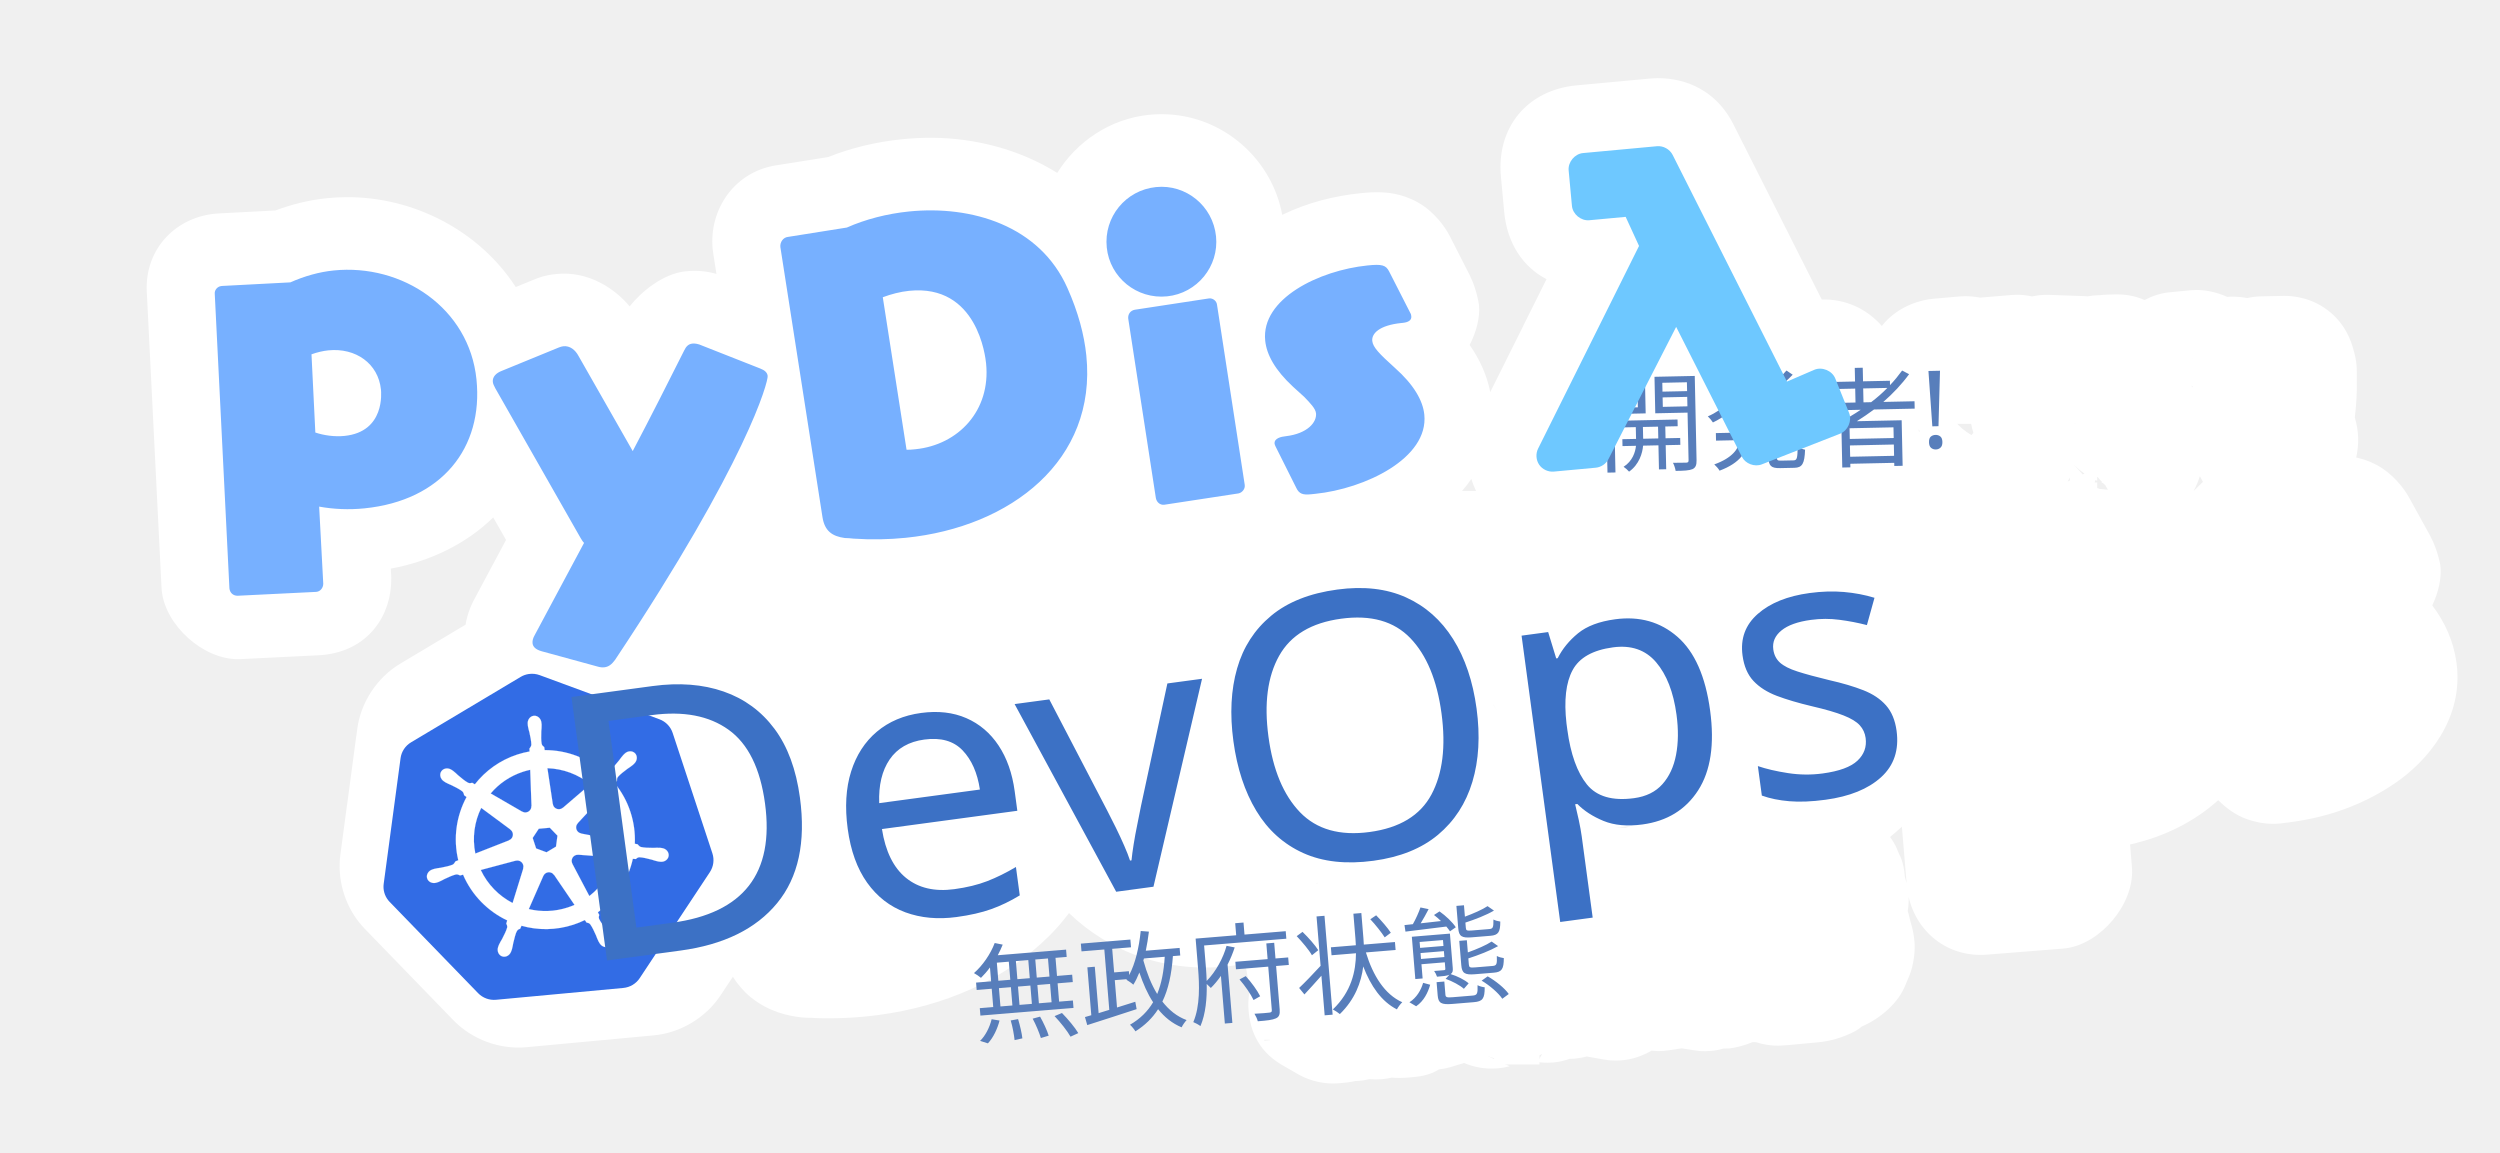
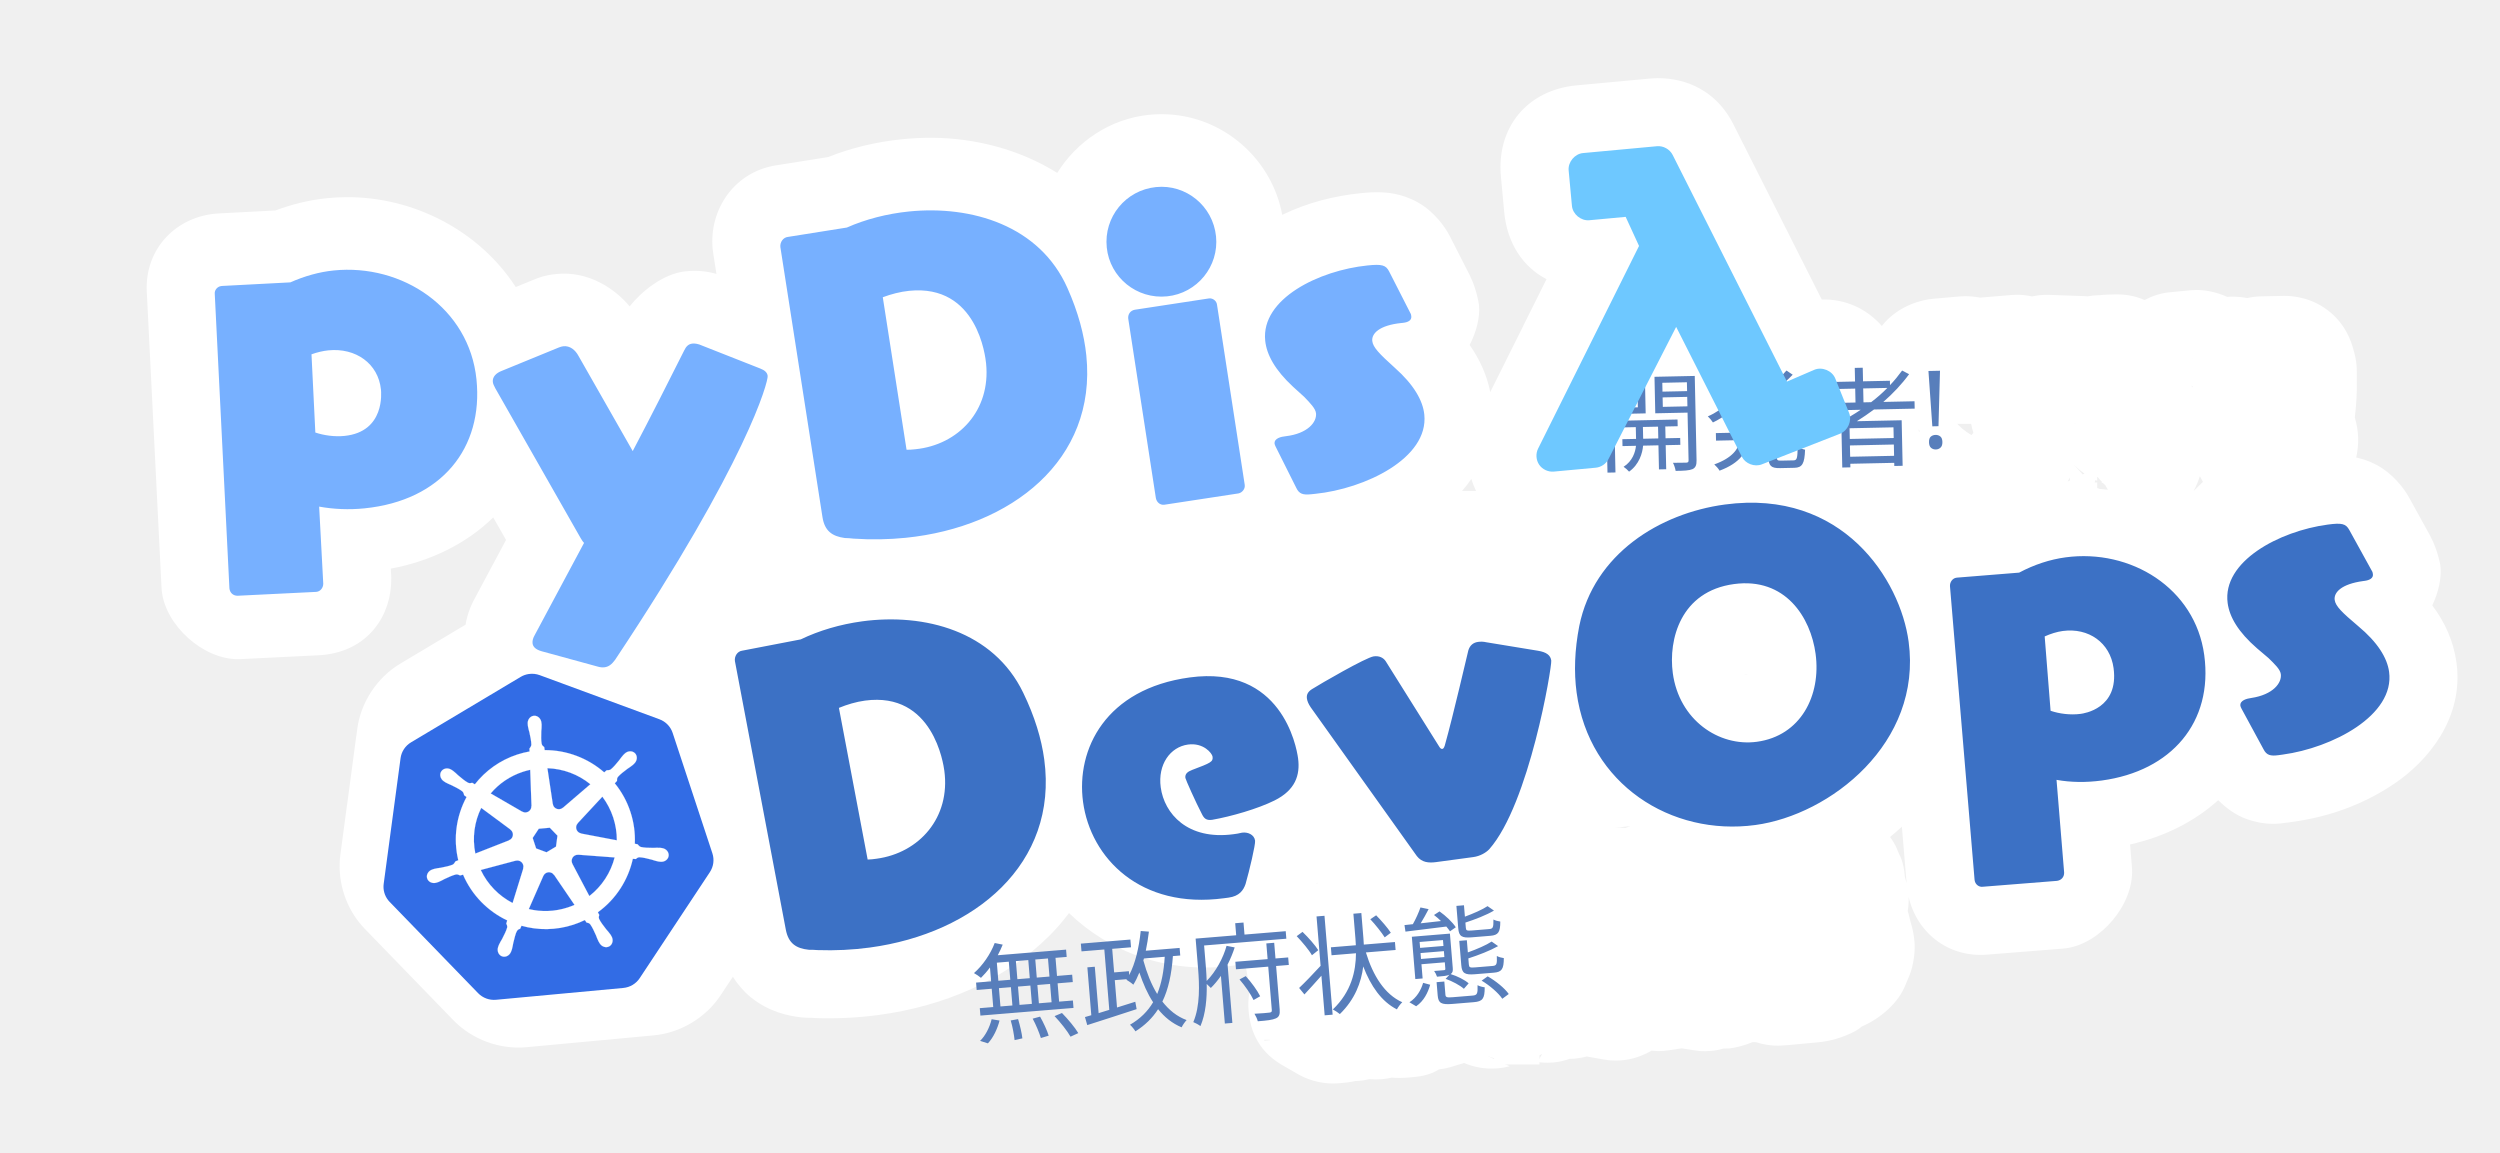
<svg xmlns="http://www.w3.org/2000/svg" xmlns:xlink="http://www.w3.org/1999/xlink" width="895.262" height="412.728" viewBox="0 0 895.262 412.728" version="1.1" id="svg1" xml:space="preserve">
  <defs id="defs1">
    <rect x="240.751" y="396.156" width="172.579" height="83.57" id="rect11" />
    <linearGradient id="swatch4">
      <stop style="stop-color:#77b0ff;stop-opacity:1;" offset="0" id="stop4" />
    </linearGradient>
    <rect x="721.351" y="419.621" width="639.477" height="308.606" id="rect1" />
    <rect x="721.351" y="419.621" width="639.477" height="308.606" id="rect16" />
    <linearGradient xlink:href="#swatch4" id="linearGradient25" gradientUnits="userSpaceOnUse" x1="822.907" y1="528.821" x2="1260.505" y2="528.821" />
  </defs>
  <g id="layer1" transform="translate(-203.7245,-112.7992)">
    <g id="g16" style="fill:#ffffff;fill-opacity:1">
      <rect style="fill:#ffffff;fill-opacity:1" id="rect17" width="397.087" height="65.795" x="451.116" y="288.602" />
      <path id="path12" style="fill:#ffffff;fill-opacity:1;stroke:#ffffff;stroke-width:0;stroke-miterlimit:4;stroke-dasharray:none;stroke-opacity:1" d="m 1730.478,-837.051 c -83.147,0.755 -157.941,42.156 -205.512,104.803 -75.968,-58.179 -168.893,-89.794 -255.379,-98.57 -22.127,-2.245 -44.19,-3.222 -66.078,-3.023 -54.359,0.494 -107.973,8.029 -159.359,23.184 l -109.217,7.146 8.113,-0.303 c -99.079,0.9 -161.756,81.27 -160.99,165.537 a 144.331,144.331 0 0 0 0.273,7.666 l 2.805,45.006 c -19.598,-7.642 -40.352,-11.769 -64.602,-11.549 a 144.331,144.331 0 0 0 -0.002,0 c -48.234,0.438 -97.919,34.572 -125.145,63.08 -28.333,-41.22 -80.902,-83.334 -148.402,-82.721 -27.267,0.248 -41.331,5.491 -44.426,6.295 a 144.331,144.331 0 0 0 -5.895,1.664 l -38.123,11.646 C 292.171,-723.948 159.187,-808.587 17.074,-820.398 c -13.301,-1.105 -26.809,-1.628 -40.482,-1.504 -38.116,0.346 -75.172,6.132 -110.758,15.809 l -120.664,-4.834 a 144.331,144.331 0 0 0 -7.203,-0.107 l -1.469,0.014 c -0.006,5e-5 -0.012,0.002 -0.018,0.002 -87.289,0.802 -159.505,66.264 -158.646,160.764 l 0.125,-7.473 -26.717,625.221 a 144.331,144.331 0 0 0 -0.125,7.473 c 0.669,73.682 73.915,154.236 149.598,159.852 a 144.331,144.331 0 0 0 4.439,0.26 l 165.982,7.182 a 144.331,144.331 0 0 0 7.664,0.127 l 1.467,-0.014 c 0.006,-5e-5 0.011,-0.002 0.018,-0.002 94.536,-0.868 151.672,-69.037 158.168,-148.498 a 144.331,144.331 0 0 0 0.369,-6.105 l 0.566,-14.469 C 124.14,-34.498 203.326,-64.098 265.812,-114.811 l 22.676,50.059 -77.574,117.406 2.215,-3.254 c -9.382,13.39 -20.362,32.421 -26.803,56.961 L 40.84,175.881 c -51.336,24.529 -90.817,73.368 -103.689,129.254 a 144.331,144.331 0 0 0 -0.014,0.062 L -123.125,567.354 c -0.001,0.006 -0.002,0.013 -0.004,0.019 -11.456,49.711 -1.763,103.979 25.996,146.621 3.371,5.186 6.985,10.21 10.84,15.039 a 144.331,144.331 0 0 0 0.336,0.418 l 169.123,210.279 a 144.331,144.331 0 0 0 0.01,0.012 c 35.828,44.537 92.196,71.304 148.994,71.297 a 144.331,144.331 0 0 0 0.018,0 l 271.098,-0.066 c 56.778,0.037 113.139,-26.679 148.992,-71.168 a 144.331,144.331 0 0 0 0.111,-0.139 l 29.781,-37.047 c 8.572,16.734 19.581,32.798 33.5,46.473 35.235,34.618 75.635,47.254 104.166,52.922 a 144.331,144.331 0 0 0 13.688,2.043 c 7.382,0.742 8.202,1.109 3.582,0.156 a 144.331,144.331 0 0 0 10.871,1.81 c 45.273,5.775 90.536,7.753 135.191,5.889 138.324,-5.774 271.807,-47.823 376.363,-134.426 16.048,-13.292 31.143,-27.946 45.379,-43.557 76.561,88.886 195.206,149.071 336.719,143.164 a 144.331,144.331 0 0 0 0.074,-0.004 l 9.4,-0.396 c 0,-1.9e-4 0.01,-0.002 0.014,-0.002 5.378,-0.225 10.808,-0.965 16.25,-1.934 0.101,0.362 0.233,0.731 0.336,1.094 a 144.331,144.331 0 0 0 0.234,6.494 l 1.84,21.789 -0.283,-4.024 c 0.195,3.455 0.636,7.321 1.281,11.44 -0.047,1.382 -0.144,2.984 -0.156,4.168 l -0.219,21.186 c -3.302,12.236 -5.071,24.839 -5.201,37.416 a 144.331,144.331 0 0 0 0,0.019 c -0.458,44.923 12.825,92.5 69.258,128.584 l -5.504,-3.701 27.98,19.76 a 144.331,144.331 0 0 0 7.721,5.09 c 32.444,19.927 62.59,22.136 78.154,22.297 a 144.331,144.331 0 0 0 0.023,0 c 11.097,0.113 22.361,0.056 33.984,-1.512 2.02,0.084 4.114,0.306 6.098,0.326 0.921,0.011 10.244,0.489 23.906,-1.537 8.748,1.538 17.601,2.417 26.467,2.51 7.238,0.076 14.343,-0.467 21.256,-1.412 12.48,2.352 24.707,3.041 36.496,3.162 a 144.331,144.331 0 0 0 0.017,0 c 22.095,0.225 42.036,0.069 64.959,-11.248 5.817,-0.142 14.161,-0.568 24.611,-2.543 a 144.331,144.331 0 0 0 2.394,-0.473 l 27.203,-5.621 c 20.037,10.77 42.577,17.653 71.478,17.951 a 144.331,144.331 0 0 0 0.01,0 c 7.867,0.081 15.979,-0.778 24.137,-2.074 l -45.012,-26.332 0.195,-0.041 c 21.469,11.588 38.17,15.338 66.18,15.625 a 144.331,144.331 0 0 0 0.012,0 c 3.686,0.037 7.348,-0.1 10.986,-0.361 l 3.877,1.08 c 1.473,-0.608 2.925,-1.293 4.387,-1.947 10.523,-1.397 20.777,-3.939 30.582,-7.475 l -11.85,15.766 c 6.621,1.699 17.264,4.051 34.516,4.229 a 144.331,144.331 0 0 0 0.01,0 c 10.724,0.11 22.449,-1.456 34.484,-4.502 3.291,0.308 6.536,0.564 9.496,0.596 31.383,0.449 32.34,0.115 1.883,-0.199 a 144.331,144.331 0 0 0 25.5,-2.033 c 1.064,0.296 2.146,0.723 3.207,1 l -1.832,-0.492 31.996,8.801 a 144.331,144.331 0 0 0 8.492,2.062 c -2.758,-0.582 10.879,3.378 31.479,3.592 a 144.331,144.331 0 0 0 0.018,0 c 21.737,0.223 43.874,-5.114 64.318,-14.533 9.095,1.863 17.588,2.776 24.928,2.852 l -0.572,-0.01 0.685,0.01 a 144.331,144.331 0 0 0 10.369,-0.225 l 28.691,-1.654 24.42,6.223 a 144.331,144.331 0 0 0 5.852,1.361 c 5.115,1.079 11.907,3.385 31.959,3.592 8.695,0.09 17.371,-0.803 25.934,-2.481 4.31,0.456 8.493,0.771 12.351,0.81 a 144.331,144.331 0 0 0 0.02,0 c 12.386,0.126 33.097,-3.353 50.678,-8.721 2.255,0.313 4.69,0.534 7.113,0.76 28.413,12.207 49.995,12.281 66.111,12.447 a 144.331,144.331 0 0 0 0.01,0 l 1.139,0.012 a 144.331,144.331 0 0 0 1.572,0.01 l 63.012,-0.039 -1.582,-0.01 c 23.884,0.247 53.252,-4.602 80.853,-16.096 a 144.331,144.331 0 0 0 1,-0.422 c 4.66,-1.982 9.669,-4.875 14.848,-8.475 39.475,-12.623 82.937,-42.874 100.397,-80.254 l -3.346,6.705 12.851,-24.158 a 144.331,144.331 0 0 0 1.008,-1.93 c 9.194,-17.93 16.396,-47.017 16.607,-67.32 0.145,-13.975 -0.937,-28.243 -4.024,-42.295 0.037,-21.266 0.029,-21.302 -0.144,-0.639 -0.212,-0.947 -0.407,-1.895 -0.639,-2.84 a 144.331,144.331 0 0 0 -1.758,-13.109 l -1.648,-9.102 c 2.612,-10.112 4.162,-20.06 4.619,-29.516 10.785,79.667 75.999,140.919 164.447,137.227 l -7.928,0.113 158.238,2.092 a 144.331,144.331 0 0 0 7.928,-0.113 c 73.548,-3.07 151.741,-78.91 154.883,-154.729 a 144.331,144.331 0 0 0 0.115,-4.467 l 0.498,-47.596 c 71.277,-9.149 138.838,-34.351 194.885,-76.271 14.749,17.721 33.672,34.741 55.277,44.879 41.008,19.242 69.761,16.704 87.191,15.977 a 144.331,144.331 0 0 0 0.103,-0.004 l 8.59,-0.365 c 75.845,-3.166 152.656,-21.32 225.512,-61.633 72.856,-40.313 158.72,-123.08 153.732,-242.561 -1.967,-47.113 -17.046,-88.716 -39.924,-125.914 15.428,-26.164 25.976,-56.665 24.844,-83.791 a 144.331,144.331 0 0 0 0,-0.008 c -0.104,-2.488 -4.133,-43.314 -19.832,-71.684 l 5.982,12.117 -39.338,-90.076 a 144.331,144.331 0 0 0 -0.049,-0.113 c -8.193,-18.717 -29.609,-53.911 -64.053,-75.617 -13.799,-8.696 -27.047,-14.353 -39.303,-18.191 4.058,-12.777 6.851,-26.093 7.834,-39.914 1.096,-15.403 -0.107,-30.506 -2.951,-45.137 4.913,-22.698 9.435,-49.248 11.551,-78.979 1.614,-22.684 5.493,-34.295 -2.795,-72.859 -4.144,-19.282 -15.123,-55.879 -52.061,-85.961 -36.938,-30.082 -78.755,-32.576 -83.752,-32.932 a 144.331,144.331 0 0 0 -0.012,0 l -48.902,-3.477 h -0.012 c -9.54,-0.678 -18.902,-0.217 -28.055,1.055 -10.43,-3.144 -21.646,-5.29 -34.045,-6.172 a 144.331,144.331 0 0 0 -0.272,-0.018 l -0.449,-0.031 a 144.331,144.331 0 0 0 -7.309,-0.254 c -22.058,-12.626 -45.934,-19.385 -65.576,-20.783 a 144.331,144.331 0 0 0 -9.781,-0.348 144.331,144.331 0 0 0 -0.463,-0.016 144.331,144.331 0 0 0 -1.418,-0.049 l -45.27,0.23 0.689,-0.002 c -16.721,0.005 -35.187,3.963 -53.295,11.385 -21.034,-11.752 -42.176,-16.248 -61.15,-17.598 -10.986,-0.782 -21.829,-1.716 -32.83,-1.334 -0.978,-0.081 -1.898,-0.221 -2.887,-0.291 h -0 c -7.546,-0.537 -15.233,-0.324 -22.943,0.32 -2.061,-0.352 -4.114,-0.764 -6.186,-1.027 l 0.268,0.033 -75.334,-9.727 a 144.331,144.331 0 0 0 -9.35,-0.879 c -7.646,-0.519 -16.758,-0.288 -26.607,0.852 -11.473,-3.542 -22.562,-5.743 -32.52,-6.451 l -2.033,-0.152 a 144.331,144.331 0 0 0 -9.387,-0.393 l -63.129,-0.586 a 144.331,144.331 0 0 0 -0.691,-0.004 c -0.622,-0.003 -1.363,0.069 -2.002,0.076 -11.397,-3.288 -22.349,-5.349 -32.053,-6.039 a 144.331,144.331 0 0 0 -0.488,-0.033 l -2.738,-0.186 a 144.331,144.331 0 0 0 -9.025,-0.328 l -55.566,-0.281 1.047,0.01 c -27.019,-0.333 -72.958,8.239 -108.248,41.062 -2.236,2.08 -4.368,4.192 -6.406,6.33 -29.365,-40.369 -72.447,-64.385 -121.756,-67.684 -50.8,-129.177 -101.599,-258.352 -152.397,-387.529 l -0.014,-0.035 c -24.597,-62.563 -74.311,-100.407 -137.637,-110.656 a 144.331,144.331 0 0 0 -0.01,0 c -9.066,-1.467 -18.46,-2.256 -28.004,-2.26 -0.023,-10e-6 -0.047,-10e-6 -0.07,0 h -0.055 l -157.529,0.002 c -105.184,-0.001 -178.068,72.87 -178.068,178.066 v 75.641 c 0,66.068 28.773,119.365 76.229,149.891 -46.985,75.867 -93.968,151.734 -140.953,227.602 -3.967,-37.725 -16.387,-72.074 -34.352,-103.533 16.273,-25.649 27.809,-55.792 27.562,-82.938 a 144.331,144.331 0 0 0 0,-0.029 c -0.021,-2.261 -2.651,-43.286 -17.477,-72.271 l 5.584,12.305 -36.377,-91.311 a 144.331,144.331 0 0 0 -0.045,-0.113 c -7.582,-18.983 -27.84,-54.853 -61.551,-77.668 -33.711,-22.815 -64.927,-27.169 -84.615,-28.967 -13.134,-1.199 -23.416,-1.225 -33.572,-1.133 -56.737,0.516 -114.003,9.413 -169.982,30.404 -10.556,-115.035 -96.706,-210.522 -209.242,-232.596 -17.042,-3.343 -34.655,-5.011 -52.471,-4.85 z m -1764.006,367.072 30.076,48.508 -45.17,55.857 c -0.657,-0.026 -1.281,-0.031 -2.27,-0.191 -10.173,-1.649 -38.709,-30.7 -38.881,-49.643 0.025,2.762 -2.557,-3.556 4.1,-17.24 6.468,-13.296 46.787,-35.978 52.145,-37.291 z m 3619.35,188.615 0.824,0.053 a 144.331,144.331 0 0 0 -0.131,-0.012 z m -262.152,61.154 c -14.736,22.341 -21.768,45.909 -24.557,64.408 -3.253,2.409 -6.433,4.92 -9.438,7.645 -2.368,2.147 -4.387,4.364 -6.527,6.559 l 14.406,0.738 -2.379,31.012 c -0.214,0.149 -0.422,0.271 -0.637,0.422 -1.355,0.955 -2.605,1.996 -3.908,2.994 -0.433,-1.581 -0.71,-3.139 -1.182,-4.725 a 144.331,144.331 0 0 0 -0,-0.014 c -2.807,-9.437 -5.612,-18.864 -8.418,-28.297 -10.522,11.222 -18.27,22.854 -23.926,34.09 l 3.057,-37.396 20.193,1.033 c -4.45,-14.959 -8.902,-29.922 -13.35,-44.875 a 144.331,144.331 0 0 0 -0.012,-0.051 c -1.521,-5.109 -3.313,-9.979 -5.137,-14.818 l 1.688,-18.588 z m -1098.662,7.082 c -0.903,0.114 -0.903,0.114 0,0 z m 1160.658,3.082 22.92,24.957 -1.133,-0.141 a 144.331,144.331 0 0 0 -7.92,-0.758 h -0 c -12.53,-0.891 -28.277,0.667 -44.662,4.736 l 1.529,-28.566 z m -85.287,71.859 52.098,1.607 0.078,-1.469 35.953,1.84 2.871,0.176 c -6.212,-0.442 -15.401,-1.145 -26.781,-0.174 l 62.045,1.914 -0.908,6.092 a 144.331,144.331 0 0 0 -0.846,7.838 c -1.777,7.367 -2.869,13.903 -3.439,19.385 -7.842,15.623 -13.121,33.97 -14.76,56.92 -3e-4,0.004 2e-4,0.008 0,0.012 -0.971,13.608 0.245,27.283 3.182,40.568 l -4.709,4.225 C 3392.743,-8.403 3381.692,-19.063 3373.904,-30.84 c -22.477,-33.989 -23.996,-64.168 -22.523,-84.865 a 144.331,144.331 0 0 0 -0.156,2.529 l 1.145,-21.369 c -15.485,2.832 -33.851,9.177 -53.848,22.473 z m 586.092,18.916 0.688,0.822 c -0.031,0.128 -0.061,0.257 -0.092,0.385 -0.184,-0.252 -0.363,-0.492 -0.547,-0.74 -0.016,-0.156 -0.032,-0.311 -0.049,-0.467 z m -461.981,2.564 c -5e-4,0.007 5e-4,0.016 0,0.023 a 144.331,144.331 0 0 0 -0,0.041 z m 221.143,47.17 c -2.89,10.088 -5.767,41.49 -5.432,30.971 l -0.988,23.584 0.236,-4.199 c -0.26,3.647 -0.504,8.875 -0.408,15.027 l -15.438,0.539 0.717,-6.117 a 144.331,144.331 0 0 0 0.644,-6.951 l 0.037,-0.529 c 3e-4,-0.005 -4e-4,-0.013 0,-0.018 0.268,-3.777 0.178,-8.983 -0.164,-14.742 z m 234.897,9.119 1.381,1.646 c -0.026,0.792 -0.038,1.559 -0.062,2.352 -0.551,-1.022 -1.064,-2.046 -1.647,-3.066 0.102,-0.319 0.228,-0.611 0.328,-0.932 z m -585.199,38.49 c 0.439,1.985 0.985,3.977 1.502,5.986 -0.757,-0.68 -1.602,-1.309 -2.34,-1.998 0.276,-1.332 0.593,-2.645 0.838,-3.988 z m -955.297,17.467 c 3.701,18.056 10.323,35.969 20.035,53.406 26.756,48.039 68.54,78.509 119.582,88.125 -19.678,24.195 -37.042,50.943 -51.559,80.297 l -51.783,-13.51 8.562,2.52 c -22.662,-7.436 -49.201,-10.31 -68.512,-9.504 -34.371,1.435 -76.4,22.461 -108.103,50.607 -33.712,-25.967 -77.684,-42.056 -115.25,-40.488 -32.965,1.376 -37.566,5.805 -46.69,8.641 -9.123,2.835 -16.724,5.627 -24.586,8.633 -15.725,6.013 -31.936,12.864 -48.066,19.902 -24.536,10.706 -44.305,19.819 -61.07,27.895 -44.596,-29.461 -99.077,-51.062 -160.568,-55.771 -8.395,-0.643 -16.913,-1.035 -25.543,-1.172 -8.603,-0.136 -17.314,-0.02 -26.129,0.348 -84.772,3.539 -162.101,28.216 -224.207,68.582 -33.01,-73.108 -84.725,-128.769 -145.076,-168.867 66.877,-19.929 129.739,-50.664 185.227,-93.65 5.743,-4.449 11.339,-9.125 16.883,-13.873 19.437,60.893 79.156,117.391 154.67,116.705 a 144.331,144.331 0 0 0 0.115,-0.002 l 1.582,-0.016 a 144.331,144.331 0 0 0 7.092,-0.244 l 157.938,-9.338 a 144.331,144.331 0 0 0 7.146,-0.6 c 14.363,-1.568 27.934,-4.621 40.689,-8.891 3.841,2.514 7.762,4.88 11.815,6.943 40.35,20.545 69.131,18.942 86.559,18.783 l 8.689,-0.078 a 144.331,144.331 0 0 0 0.014,0 c 75.907,-0.69 153.271,-16.327 227.404,-54.24 34.833,-17.814 72.742,-45.023 103.141,-81.143 z m -1511.375,4.141 c 6.926,21.202 17.401,42.655 32.236,61.334 -0.134,0.044 -0.265,0.096 -0.398,0.141 l -81.266,7.982 C 797.009,44.704 813.427,21.604 828.658,-0.318 Z M 358.143,40.68 c -0.037,0.002 -0.073,0.01 -0.109,0.012 -0.046,0.002 -0.092,-4.23e-4 -0.139,0.002 z M 4213.885,59.49 c -0.081,0.331 -0.117,0.45 -0.053,0.178 0.014,-0.058 0.039,-0.12 0.053,-0.178 z m -597.521,24.318 c 6.129,7.56 12.891,14.318 20.059,20.443 l -3.723,1.348 -16.385,-21.631 c 0.018,-0.055 0.031,-0.106 0.049,-0.16 z m -11.535,25.709 -0.367,6.309 -4.703,1.701 c 1.791,-2.692 3.547,-5.358 5.07,-8.01 z m 58.826,4.287 c 2.818,4.324 5.861,8.448 9.025,12.439 l -3.197,-0.229 c 1.551,0.76 3.137,1.42 4.707,2.127 1.363,1.666 2.758,3.285 4.178,4.881 1.399,3.21 2.772,6.431 4.383,9.557 l -0.391,0.281 c -5.762,-1.285 -11.551,-2.455 -17.365,-3.494 l -4.303,-2.248 1.029,-11.658 -5.494,-0.395 a 144.331,144.331 0 0 0 0.574,-1.314 c 0.533,-1.259 1.158,-2.513 1.725,-3.742 1.162,0.688 2.322,1.377 3.498,2.033 l 0.672,-7.596 c 0.317,-0.203 0.641,-0.435 0.959,-0.643 z m 216.201,18.377 c 1.646,4.314 3.364,8.592 5.334,12.754 l -21.623,17.664 c 6.386,-9.492 11.922,-19.753 16.289,-30.418 z m -1396.623,99.57 c 0.409,0.105 0.098,0.034 0,0 z m -586.148,47.76 c -0.045,0.023 -0.1,0.059 -0.144,0.082 -0.071,0.036 -0.187,0.087 -0.258,0.123 z m -410.656,29.25 c 0.04,0.108 0.085,0.233 0.066,0.188 -0.023,-0.063 -0.043,-0.125 -0.066,-0.188 z m 1390.383,104.305 c 1.233,0.037 5.259,0.085 6.039,0.072 2.081,4.757 5.669,15.229 6.088,25.266 0.495,11.869 -2.433,20.476 -4.094,24.199 -2.539,0.446 -11.968,1.612 -13.016,-23.494 -0.354,-8.492 3.367,-21.957 4.982,-26.043 z m 698.291,53.654 c 3.103,0.013 7.451,-0.628 2.016,0.023 0.12,0.105 0.053,0.156 0.463,0.34 l 32.441,50.855 -42.605,58.664 c -0.612,0.054 -0.5,0.083 -1.611,0.129 -1.288,0.054 -3.106,0.015 -5.32,-0.285 -15.257,-2.067 -44.073,-33.815 -44.73,-49.555 0.061,1.465 17.062,-41.656 33.914,-51.863 12.639,-7.655 22.57,-8.446 25.434,-8.309 z m -1233.807,8.576 c 2.721,4.093 0.845,0.895 7.352,14.562 -2.45,-4.854 -9.802,-19.417 -7.352,-14.562 z m 1869.184,54.773 c -0.899,0.143 -0.899,0.143 0,0 z m -2640.289,171.955 c 0.162,0.425 0.49,1.177 0.664,1.635 0.266,0.652 0.504,1.343 0.771,1.992 z m 1416.965,49.268 c -0.188,-0.027 -0.459,0.035 1.893,0.031 -0.094,-0.001 -0.189,-0.02 -0.283,-0.021 a 144.331,144.331 0 0 0 -1.609,-0.01 z m 39.924,4.756 c 0.029,0 0.046,0.001 0.025,0.002 -0.01,-9e-5 -0.017,-0.002 -0.025,-0.002 z m -418.982,4.037 c -3.505,0.797 -7.036,1.775 -10.605,2.854 -8.502,-1.432 -16.284,-2.091 -22.754,-2.158 a 144.331,144.331 0 0 0 -4.23,0.018 z m 573.484,54.467 -1.066,120.332 a 144.331,144.331 0 0 0 -0.596,-3.607 l -1.746,-9.783 v 0.072 c 4e-4,-0.03 -0,-0.054 -0,-0.084 l -0.018,-0.105 c 0,-0.071 0.013,-0.144 0.014,-0.215 0.415,-33.109 -7.091,-47.191 -7.326,-47.904 -2e-4,-6.9e-4 -0.01,-0.011 -0.01,-0.012 l -4.471,-14.123 a 144.331,144.331 0 0 0 -0.205,-0.645 c -2.666,-8.283 -6.682,-16.485 -11.588,-24.469 9.147,-6.159 18.128,-12.701 27.01,-19.457 z m -1247.518,4.268 3.461,0.035 c -1.218,0.431 -2.369,0.758 -3.605,1.225 z m 60.885,85.973 a 144.331,144.331 0 0 0 0.01,0.648 c -0,0.099 -0.022,0.22 -0.024,0.318 z m -72.367,15.879 c -0.051,0.22 -0.721,4.736 -1.006,6.773 l 0.791,-6.551 z m -84.842,196.754 c 5.963,3.845 11.852,6.984 17.666,9.678 5.789,3.887 11.403,7.02 16.887,9.738 l -32.105,-0.385 -1.953,-4.027 z m -45.789,6.152 c 3.71,6.055 8.12,12.13 13.178,18.152 l -12.533,0.086 z m 46.301,9.408 3.166,8.492 -2.887,0.022 z m 39.867,2.539 c 2.014,0.55 3.967,1.013 5.91,1.457 l -5.877,-0.07 z m 0.094,3.955 c 1.282,0.561 2.596,1.213 3.856,1.719 l -3.812,0.025 z m 271.117,97.336 c 0.144,0.012 -0.257,-0 0,0 z" transform="matrix(0.1680407,-0.01557768,0.01557768,0.1680407,337.4718,321.5303)" />
      <rect style="fill:#ffffff;fill-opacity:1" id="rect18" width="64.894" height="34.453" x="303.072" y="235.437" />
      <rect style="fill:#ffffff;fill-opacity:1" id="rect19" width="75.696" height="56.726" x="909.249" y="323.354" />
      <rect style="fill:#ffffff;fill-opacity:1" id="rect20" width="88.605" height="34.748" x="864.747" y="229.843" />
      <rect style="fill:#ffffff;fill-opacity:1" id="rect21" width="63.463" height="23.269" x="655.002" y="461.89" />
      <rect style="fill:#ffffff;fill-opacity:1" id="rect22" width="16.265" height="13.364" x="738.759" y="480.623" />
    </g>
    <g id="g12">
      <g id="g3052" transform="matrix(0.1680407,-0.01557768,0.01557768,0.1680407,328.8406,328.7964)">
        <path style="fill:#326ce5;fill-opacity:1;stroke:#ffffff;stroke-width:0;stroke-miterlimit:4;stroke-dasharray:none;stroke-opacity:1" d="m 365.312,184.812 a 46.725,46.342 0 0 0 -17.906,4.531 l -244.344,116.75 a 46.725,46.342 0 0 0 -25.281,31.438 L 17.5,599.781 A 46.725,46.342 0 0 0 23.844,635.312 46.725,46.342 0 0 0 26.5,639 l 169.125,210.281 a 46.725,46.342 0 0 0 36.531,17.438 L 503.375,866.656 A 46.725,46.342 0 0 0 539.906,849.25 L 708.969,638.938 A 46.725,46.342 0 0 0 718,599.719 l -60.375,-262.25 a 46.725,46.342 0 0 0 -25.281,-31.438 l -244.375,-116.688 A 46.725,46.342 0 0 0 365.312,184.812 Z" id="path3055" />
        <path id="path3059" d="m 367.734,274.06 c -8.077,8.2e-4 -14.626,7.276 -14.625,16.25 1e-5,0.138 0.028,0.269 0.031,0.406 -0.012,1.219 -0.071,2.688 -0.031,3.75 0.193,5.176 1.321,9.137 2,13.906 1.23,10.207 2.261,18.667 1.625,26.531 -0.619,2.965 -2.803,5.677 -4.75,7.562 l -0.344,6.188 c -8.777,0.727 -17.612,2.059 -26.438,4.062 -37.975,8.622 -70.67,28.183 -95.562,54.594 -1.615,-1.102 -4.441,-3.129 -5.281,-3.75 -2.611,0.353 -5.25,1.158 -8.688,-0.844 -6.545,-4.406 -12.506,-10.487 -19.719,-17.812 -3.305,-3.504 -5.698,-6.841 -9.625,-10.219 -0.892,-0.767 -2.253,-1.805 -3.25,-2.594 -3.07,-2.448 -6.691,-3.724 -10.188,-3.844 -4.496,-0.154 -8.824,1.604 -11.656,5.156 -5.035,6.315 -3.423,15.968 3.594,21.562 0.071,0.057 0.147,0.101 0.219,0.156 0.964,0.782 2.145,1.783 3.031,2.438 4.167,3.077 7.973,4.651 12.125,7.094 8.747,5.402 15.998,9.881 21.75,15.281 2.246,2.394 2.639,6.613 2.938,8.438 l 4.688,4.188 c -25.093,37.764 -36.707,84.409 -29.844,131.938 l -6.125,1.781 c -1.614,2.085 -3.895,5.365 -6.281,6.344 -7.525,2.37 -15.994,3.241 -26.219,4.312 -4.8,0.399 -8.942,0.161 -14.031,1.125 -1.12,0.212 -2.681,0.619 -3.906,0.906 -0.043,0.009 -0.082,0.022 -0.125,0.031 -0.067,0.015 -0.155,0.048 -0.219,0.062 -8.62,2.083 -14.158,10.006 -12.375,17.812 1.783,7.808 10.203,12.557 18.875,10.688 0.063,-0.014 0.153,-0.017 0.219,-0.031 0.098,-0.022 0.184,-0.07 0.281,-0.094 1.209,-0.265 2.724,-0.561 3.781,-0.844 5.003,-1.34 8.627,-3.308 13.125,-5.031 9.677,-3.471 17.692,-6.37 25.5,-7.5 3.261,-0.255 6.697,2.012 8.406,2.969 l 6.375,-1.094 c 14.67,45.483 45.414,82.245 84.344,105.312 l -2.656,6.375 c 0.957,2.475 2.013,5.825 1.3,8.269 -2.839,7.361 -7.701,15.131 -13.238,23.793 -2.681,4.002 -5.425,7.108 -7.844,11.688 -0.579,1.096 -1.316,2.779 -1.875,3.938 -3.759,8.042 -1.002,17.305 6.219,20.781 7.266,3.498 16.284,-0.191 20.188,-8.25 0.006,-0.011 0.026,-0.02 0.031,-0.031 0.004,-0.009 -0.004,-0.022 0,-0.031 0.556,-1.143 1.344,-2.644 1.812,-3.719 2.072,-4.747 2.762,-8.815 4.219,-13.406 3.87,-9.72 5.996,-19.919 11.323,-26.274 1.459,-1.74 3.837,-2.409 6.302,-3.07 l 3.312,-6 c 33.938,13.027 71.927,16.522 109.875,7.906 8.657,-1.966 17.014,-4.509 25.094,-7.562 0.931,1.651 2.661,4.826 3.125,5.625 2.506,0.815 5.24,1.236 7.469,4.531 3.985,6.809 6.711,14.864 10.031,24.594 1.457,4.591 2.178,8.659 4.25,13.406 0.472,1.082 1.256,2.605 1.812,3.75 3.895,8.085 12.942,11.787 20.219,8.281 7.22,-3.478 9.98,-12.74 6.219,-20.781 -0.559,-1.158 -1.327,-2.842 -1.906,-3.938 -2.419,-4.58 -5.163,-7.654 -7.844,-11.656 -5.537,-8.662 -10.13,-15.858 -12.969,-23.219 -1.187,-3.797 0.2,-6.158 1.125,-8.625 -0.554,-0.635 -1.739,-4.22 -2.438,-5.906 40.457,-23.888 70.299,-62.021 84.312,-106.062 1.892,0.297 5.182,0.879 6.25,1.094 2.2,-1.451 4.222,-3.344 8.188,-3.031 7.808,1.129 15.823,4.03 25.5,7.5 4.498,1.723 8.122,3.723 13.125,5.062 1.057,0.283 2.572,0.547 3.781,0.812 0.097,0.024 0.183,0.071 0.281,0.094 0.065,0.015 0.156,0.017 0.219,0.031 8.672,1.867 17.094,-2.879 18.875,-10.688 1.781,-7.807 -3.754,-15.732 -12.375,-17.812 -1.254,-0.285 -3.032,-0.769 -4.25,-1 -5.089,-0.964 -9.231,-0.726 -14.031,-1.125 -10.225,-1.071 -18.694,-1.943 -26.219,-4.312 -3.068,-1.19 -5.251,-4.841 -6.313,-6.344 l -5.906,-1.719 c 3.062,-22.154 2.237,-45.211 -3.062,-68.281 -5.348,-23.285 -14.8,-44.581 -27.406,-63.344 1.515,-1.377 4.376,-3.911 5.188,-4.656 0.237,-2.624 0.033,-5.376 2.75,-8.281 5.751,-5.401 13.003,-9.879 21.75,-15.281 4.152,-2.443 7.99,-4.017 12.156,-7.094 0.942,-0.696 2.229,-1.798 3.219,-2.594 7.015,-5.596 8.631,-15.248 3.594,-21.562 -5.037,-6.314 -14.797,-6.909 -21.812,-1.312 -0.999,0.791 -2.354,1.823 -3.25,2.594 -3.926,3.378 -6.351,6.714 -9.656,10.219 -7.212,7.326 -13.174,13.438 -19.719,17.844 -2.836,1.651 -6.99,1.08 -8.875,0.969 l -5.562,3.969 c -31.719,-33.261 -74.905,-54.525 -121.406,-58.656 -0.13,-1.949 -0.3,-5.471 -0.344,-6.531 -1.904,-1.822 -4.203,-3.377 -4.781,-7.312 -0.636,-7.864 0.426,-16.325 1.656,-26.531 0.679,-4.769 1.807,-8.73 2,-13.906 0.044,-1.177 -0.026,-2.884 -0.031,-4.156 -9.6e-4,-8.974 -6.548,-16.251 -14.625,-16.25 z m -18.312,113.438 -4.344,76.719 -0.312,0.156 c -0.291,6.863 -5.94,12.344 -12.875,12.344 -2.841,0 -5.463,-0.912 -7.594,-2.469 l -0.125,0.062 -62.906,-44.594 c 19.334,-19.011 44.063,-33.06 72.562,-39.531 5.206,-1.182 10.41,-2.059 15.594,-2.688 z m 36.656,0 c 33.273,4.092 64.045,19.159 87.625,42.25 l -62.5,44.312 -0.219,-0.094 c -5.547,4.052 -13.363,3.046 -17.688,-2.375 -1.771,-2.221 -2.701,-4.832 -2.812,-7.469 l -0.062,-0.031 z m -147.625,70.875 57.438,51.375 -0.062,0.312 c 5.184,4.507 5.949,12.328 1.625,17.75 -1.771,2.221 -4.142,3.711 -6.688,4.406 l -0.062,0.25 -73.625,21.25 c -3.747,-34.265 4.329,-67.574 21.375,-95.344 z m 258.156,0.031 c 8.534,13.833 14.997,29.282 18.844,46.031 3.801,16.548 4.755,33.067 3.188,49.031 l -74,-21.312 -0.062,-0.312 c -6.627,-1.811 -10.699,-8.552 -9.156,-15.312 0.632,-2.77 2.102,-5.113 4.094,-6.844 l -0.031,-0.156 57.125,-51.125 z m -140.656,55.312 h 23.531 l 14.625,18.281 -5.25,22.812 -21.125,10.156 -21.188,-10.188 -5.25,-22.812 z m 75.438,62.562 c 1,-0.051 1.996,0.04 2.969,0.219 l 0.125,-0.156 76.156,12.875 c -11.146,31.313 -32.473,58.44 -60.969,76.594 l -29.562,-71.406 0.094,-0.125 c -2.716,-6.31 0.002,-13.71 6.25,-16.719 1.6,-0.77 3.271,-1.197 4.938,-1.281 z m -127.906,0.312 c 5.812,0.082 11.025,4.115 12.375,10.031 0.632,2.77 0.325,5.514 -0.719,7.938 l 0.219,0.281 -29.25,70.688 c -27.347,-17.549 -49.129,-43.824 -60.781,-76.062 l 75.5,-12.812 0.125,0.156 c 0.845,-0.155 1.701,-0.23 2.531,-0.219 z m 63.781,30.969 c 2.024,-0.074 4.079,0.341 6.031,1.281 2.56,1.233 4.537,3.173 5.781,5.5 h 0.281 l 37.219,67.25 c -4.83,1.619 -9.796,3.003 -14.875,4.156 -28.465,6.463 -56.839,4.505 -82.531,-4.25 l 37.125,-67.125 h 0.062 c 2.228,-4.164 6.452,-6.649 10.906,-6.812 z" style="color:#000000;font-style:normal;font-variant:normal;font-weight:normal;font-stretch:normal;font-size:medium;line-height:normal;font-family:Sans;-inkscape-font-specification:Sans;text-indent:0;text-align:start;text-decoration:none;text-decoration-line:none;letter-spacing:normal;word-spacing:normal;text-transform:none;writing-mode:lr-tb;direction:ltr;baseline-shift:baseline;text-anchor:start;display:inline;overflow:visible;visibility:visible;fill:#ffffff;fill-opacity:1;stroke:#ffffff;stroke-width:0.25;stroke-miterlimit:4;stroke-dasharray:none;stroke-opacity:1;marker:none;enable-background:accumulate" />
      </g>
      <path style="font-size:133.333px;font-family:'FOT-Yuruka Std';-inkscape-font-specification:'FOT-Yuruka Std, Normal';text-align:center;text-anchor:middle;white-space:pre;fill:url(#linearGradient25)" d="m 856.957,567.154 c 1.333,0 2.533,-1.2 2.667,-2.667 l 1.333,-27.6 c 5.067,1.467 10.533,2.267 16.133,2.267 27.733,0 44.533,-17.2 44.533,-41.867 0,-25.733 -22.267,-44 -46.933,-44 -5.2,0 -10.533,0.933 -15.867,2.667 l -24.4,-1.2 h -0.267 c -1.467,0 -2.667,1.2 -2.667,2.533 l -5.467,105.466 c 0,1.6 1.067,2.8 2.667,2.933 l 28,1.467 z m 6.8,-84.8 c 2.133,-0.533 4.267,-0.8 6.133,-0.8 9.867,0 17.333,6.533 17.333,15.867 0,0.933 0,15.2 -14.667,15.2 -3.6,0 -7.333,-0.933 -10.267,-2.267 z m 90.533,121.6 c 0.933,0.4 1.733,0.533 2.4,0.533 1.6,0 2.8,-0.8 4.133,-2.267 54.533,-66.266 64.666,-93.6 64.666,-95.6 0,-1.2 -0.8,-2.133 -2.4,-2.933 l -19.867,-10.267 c -1.333,-0.8 -2.533,-1.067 -3.333,-1.067 -1.467,0 -2.4,0.8 -3.2,2.133 -6.533,10.267 -14.133,22.133 -22,34 l -15.867,-35.867 c -0.933,-2.267 -2.667,-4 -5.067,-4 -0.533,0 -1.067,0.133 -1.6,0.267 l -21.2,6.267 c -2,0.533 -3.6,1.733 -3.6,3.6 0,0.667 0.267,1.467 0.667,2.4 l 24.933,56.4 c 0.4,0.8 0.667,1.467 1.067,1.867 l -20.933,31.067 c -0.667,0.933 -1.067,1.867 -1.067,2.8 0,1.333 0.933,2.4 2.933,3.2 z m 85.6,-45.067 c 0.267,5.067 2.8,7.2 7.2,8.267 0.933,0.133 2,0.267 3.067,0.533 6.267,1.067 12.533,1.6 18.667,1.6 37.867,0 70.933,-20.667 70.933,-58.4 0,-7.467 -1.333,-15.733 -4.267,-24.667 -7.6,-23.333 -31.2,-33.067 -53.733,-33.067 -7.867,0 -15.733,1.2 -22.667,3.467 l -21.333,1.2 c -1.733,0 -3.067,1.6 -3.067,3.333 z m 29.467,-76.133 c 3.067,-0.8 6.4,-1.333 9.6,-1.333 24.667,0 24.8,26.4 24.8,28.667 0,16.933 -12.8,28 -28.267,28 -1.067,0 -2.133,0 -3.2,-0.133 z m 119.6,82.8 c 1.333,-0.133 2.533,-1.333 2.533,-2.667 v -0.267 l -3.333,-65.067 c 0,-1.333 -1.2,-2.533 -2.533,-2.533 h -0.267 l -26.667,1.333 c -1.6,0.133 -2.667,1.333 -2.667,2.933 l 3.333,64.933 c 0.133,1.467 1.2,2.667 2.667,2.667 h 0.267 z m 1.333,-92.4 c 0,-10.933 -8.8,-19.733 -19.6,-19.733 -10.933,0 -19.733,8.8 -19.733,19.733 0,10.8 8.8,19.6 19.733,19.6 10.8,0 19.6,-8.8 19.6,-19.6 z m 26,95.333 c 17.867,0 41.733,-8.533 41.733,-24.267 0,-5.067 -2.667,-11.067 -8.8,-17.733 -5.067,-5.6 -7.067,-8.133 -7.067,-10.4 0,-2.667 3.067,-5.333 11.067,-5.333 h 0.533 c 1.733,0 3.2,-0.533 3.2,-2 0,-0.4 0,-0.8 -0.267,-1.333 l -6,-15.467 c -0.933,-2.4 -2.267,-2.933 -7.467,-2.933 -17.467,0 -39.2,8 -39.2,23.067 0,5.067 2.4,10.8 8.267,17.467 l 3.6,4 c 1.867,2.4 3.6,4.533 3.6,6.267 0,3.2 -3.733,6.933 -11.6,7.067 -1.6,0 -4.267,0.267 -4.267,2.267 0,0.267 0.133,0.667 0.267,1.067 l 5.867,15.467 c 0.8,2.267 2.133,2.8 5.067,2.8 z" id="text1" transform="rotate(-5.816875,-1798.732,5758.914)" aria-label="PyDis&#10;" />
-       <text xml:space="preserve" style="font-style:normal;font-variant:normal;font-weight:normal;font-stretch:normal;font-size:133.333px;font-family:'FOT-Yuruka Std';-inkscape-font-specification:'FOT-Yuruka Std, Normal';font-variant-ligatures:normal;font-variant-caps:normal;font-variant-numeric:normal;font-variant-east-asian:normal;text-align:center;text-anchor:middle;fill:#8058bb" x="708.419" y="508.969" id="text2" transform="rotate(-7.6867)">
-         <tspan id="tspan2" x="708.419" y="508.969" style="fill:#3c71c5;fill-opacity:1">DevOps</tspan>
-       </text>
+       <path style="font-size:133.333px;font-family:'FOT-Yuruka Std';-inkscape-font-specification:'FOT-Yuruka Std, Normal';text-align:center;text-anchor:middle;fill:#3c71c5" d="m 421.153,506.569 c 0.267,5.067 2.8,7.2 7.2,8.267 0.933,0.133 2,0.267 3.067,0.533 6.267,1.067 12.533,1.6 18.667,1.6 37.867,0 70.933,-20.667 70.933,-58.4 0,-7.467 -1.333,-15.733 -4.267,-24.667 -7.6,-23.333 -31.2,-33.067 -53.733,-33.067 -7.867,0 -15.733,1.2 -22.667,3.467 l -21.333,1.2 c -1.733,0 -3.067,1.6 -3.067,3.333 z m 29.467,-76.133 c 3.067,-0.8 6.4,-1.333 9.6,-1.333 24.667,0 24.8,26.4 24.8,28.667 0,16.933 -12.8,28 -28.267,28 -1.067,0 -2.133,0 -3.2,-0.133 z m 129.2,86 c 3.867,0 5.6,-1.867 6.667,-4 2,-4.533 5.467,-13.6 5.467,-14.933 0,-2.267 -2.267,-3.467 -4.133,-3.467 h -0.267 c -0.933,0.133 -2,0.133 -2.933,0.133 -16.667,0 -23.6,-10.667 -23.6,-20.133 0,-8.267 5.333,-13.867 11.733,-13.867 5.6,0 8.133,4.267 8.133,5.467 0,1.867 -0.933,2.133 -7.867,3.733 -1.733,0.4 -2.8,1.067 -2.8,2.533 0,0.533 2.533,9.2 4.133,13.6 0.533,1.6 1.2,2.533 3.333,2.533 6.933,-0.267 16.8,-1.733 23.067,-3.867 7.867,-2.667 10.4,-7.733 10.4,-13.867 0,-4.4 -1.467,-33.867 -34.533,-33.867 -30.4,0 -43.867,20 -43.867,39.067 0,20.267 15.2,40.933 45.467,40.933 z m 88.8,-2.667 c 2.4,0 4.667,-0.933 6,-2 16.4,-14.133 31.067,-61.867 31.067,-64 0,-1.867 -1.2,-3.2 -4.267,-4.133 l -17.867,-5.467 c -1.067,-0.4 -2,-0.533 -2.933,-0.533 -1.733,0 -3.067,0.8 -3.867,2.533 -0.933,2.267 -8.267,21.867 -12.933,32.667 -0.4,0.8 -0.667,1.067 -1.067,1.067 -0.267,0 -0.667,-0.267 -0.933,-0.933 l -14.933,-32.933 c -0.667,-1.333 -2,-2.267 -4,-2.267 -2.8,0 -20.267,7.2 -23.467,8.667 -1.467,0.667 -2.267,1.6 -2.267,3.067 0,0.933 0.267,2 0.933,3.333 l 30.533,57.867 c 1.467,2.533 3.867,3.067 6.533,3.067 z m 164.8,-55.6 c 0,-22.267 -16,-57.467 -58.667,-57.467 -23.467,0 -48.8,11.2 -57.467,36.133 -2.8,8.267 -4.133,16.133 -4.133,23.467 0,33.2 26.667,55.6 57.067,55.6 27.067,0 63.2,-21.067 63.2,-57.733 z M 774.752,486.435 c -13.733,0 -26.533,-11.467 -26.533,-28.4 0,-12.133 6.667,-28.667 26,-28.667 18.533,0 25.6,15.467 25.6,28.667 0,15.067 -9.2,28.4 -25.067,28.4 z m 99.867,63.733 c 1.6,0 2.8,-1.067 2.933,-2.667 l 1.733,-33.2 c 4.933,1.6 10.4,2.4 16,2.4 25.2,0 42.4,-15.333 42.4,-39.6 0,-24.267 -21.067,-41.333 -44.533,-41.333 -5.6,0 -11.467,1.067 -17.2,3.2 l -22.267,-1.2 h -0.267 c -1.333,0 -2.533,1.2 -2.667,2.667 l -5.333,105.333 v 0.267 c 0,1.467 1.2,2.667 2.533,2.667 z m 7.333,-87.333 c 2.267,-0.667 4.533,-1.067 6.667,-1.067 9.333,0 16.267,6.4 16.267,15.6 0,14.667 -12.8,14.667 -13.867,14.667 -3.733,0 -7.6,-1.067 -10.533,-2.533 z m 78.8,53.333 c 17.867,0 41.733,-8.533 41.733,-24.267 0,-5.067 -2.667,-11.067 -8.8,-17.733 -5.067,-5.6 -7.067,-8.133 -7.067,-10.4 0,-2.667 3.067,-5.333 11.067,-5.333 h 0.533 c 1.733,0 3.2,-0.533 3.2,-2 0,-0.4 0,-0.8 -0.267,-1.333 l -6,-15.467 c -0.933,-2.4 -2.267,-2.933 -7.467,-2.933 -17.467,0 -39.2,8 -39.2,23.067 0,5.067 2.4,10.8 8.267,17.467 l 3.6,4 c 1.867,2.4 3.6,4.533 3.6,6.267 0,3.2 -3.733,6.933 -11.6,7.067 -1.6,0 -4.267,0.267 -4.267,2.267 0,0.267 0.133,0.667 0.267,1.067 l 5.867,15.467 c 0.8,2.267 2.133,2.8 5.067,2.8 z" id="text2" transform="rotate(-7.6867)" aria-label="DevOps" />
      <text xml:space="preserve" style="font-style:normal;font-variant:normal;font-weight:normal;font-stretch:normal;font-size:133.333px;font-family:'FOT-Yuruka Std';-inkscape-font-specification:'FOT-Yuruka Std, Normal';font-variant-ligatures:normal;font-variant-caps:normal;font-variant-numeric:normal;font-variant-east-asian:normal;text-align:center;text-anchor:middle;fill:#587ebb;fill-opacity:1" x="954.258" y="295.541" id="text8" transform="rotate(-1.225984)">
        <tspan id="tspan8" x="954.258" y="295.541" style="font-style:normal;font-variant:normal;font-weight:normal;font-stretch:normal;font-size:38.667px;font-family:'FOT-Yuruka Std';-inkscape-font-specification:'FOT-Yuruka Std, Normal';font-variant-ligatures:normal;font-variant-caps:normal;font-variant-numeric:normal;font-variant-east-asian:normal">開発者!</tspan>
      </text>
      <text xml:space="preserve" style="font-style:normal;font-variant:normal;font-weight:normal;font-stretch:normal;font-size:133.333px;font-family:'FOT-Yuruka Std';-inkscape-font-specification:'FOT-Yuruka Std, Normal';font-variant-ligatures:normal;font-variant-caps:normal;font-variant-numeric:normal;font-variant-east-asian:normal;text-align:center;text-anchor:middle;fill:#587ebb;fill-opacity:1" x="729.19" y="527.391" id="text8-4" transform="rotate(-4.704899)">
        <tspan id="tspan8-8" x="729.19" y="527.391" style="font-style:normal;font-variant:normal;font-weight:normal;font-stretch:normal;font-size:38.667px;font-family:'FOT-Yuruka Std';-inkscape-font-specification:'FOT-Yuruka Std, Normal';font-variant-ligatures:normal;font-variant-caps:normal;font-variant-numeric:normal;font-variant-east-asian:normal">無政府状態</tspan>
      </text>
      <path id="path1" style="fill:#6ec8ff;fill-opacity:1" d="m 947.404,68.205 c -5.155,-1.62e-4 -9.846,4.69 -9.846,9.846 v 22.062 c -1.6e-4,5.155 4.69,9.846 9.846,9.846 h 22.641 c 2.191,6.227 4.382,12.455 6.574,18.684 -24.599,39.724 -49.199,79.448 -73.799,119.172 -1.835,2.965 -1.927,6.926 -0.23,9.973 1.697,3.046 5.115,5.054 8.602,5.055 h 26.102 c 3.299,-6e-4 6.545,-1.785 8.312,-4.57 16.425,-25.876 32.849,-51.752 49.273,-77.627 11.019,27.926 22.037,55.851 33.057,83.777 1.778,4.506 7.235,7.188 11.889,5.846 16.672,-4.813 33.344,-9.626 50.016,-14.439 4.978,-1.437 8.184,-7.299 6.707,-12.266 -2.182,-7.337 -4.365,-14.673 -6.547,-22.01 a 4.346,4.346 0 0 0 0,-0.002 c -1.495,-5.021 -7.505,-8.175 -12.486,-6.553 -5.825,1.897 -11.648,3.793 -17.471,5.689 -19.171,-48.746 -38.341,-97.492 -57.512,-146.238 -1.436,-3.653 -5.235,-6.243 -9.16,-6.244 a 4.346,4.346 0 0 0 -0.002,0 z" transform="matrix(0.576112,-0.05339079,0.05339079,0.576112,221.1587,178.9019)" />
    </g>
  </g>
</svg>
